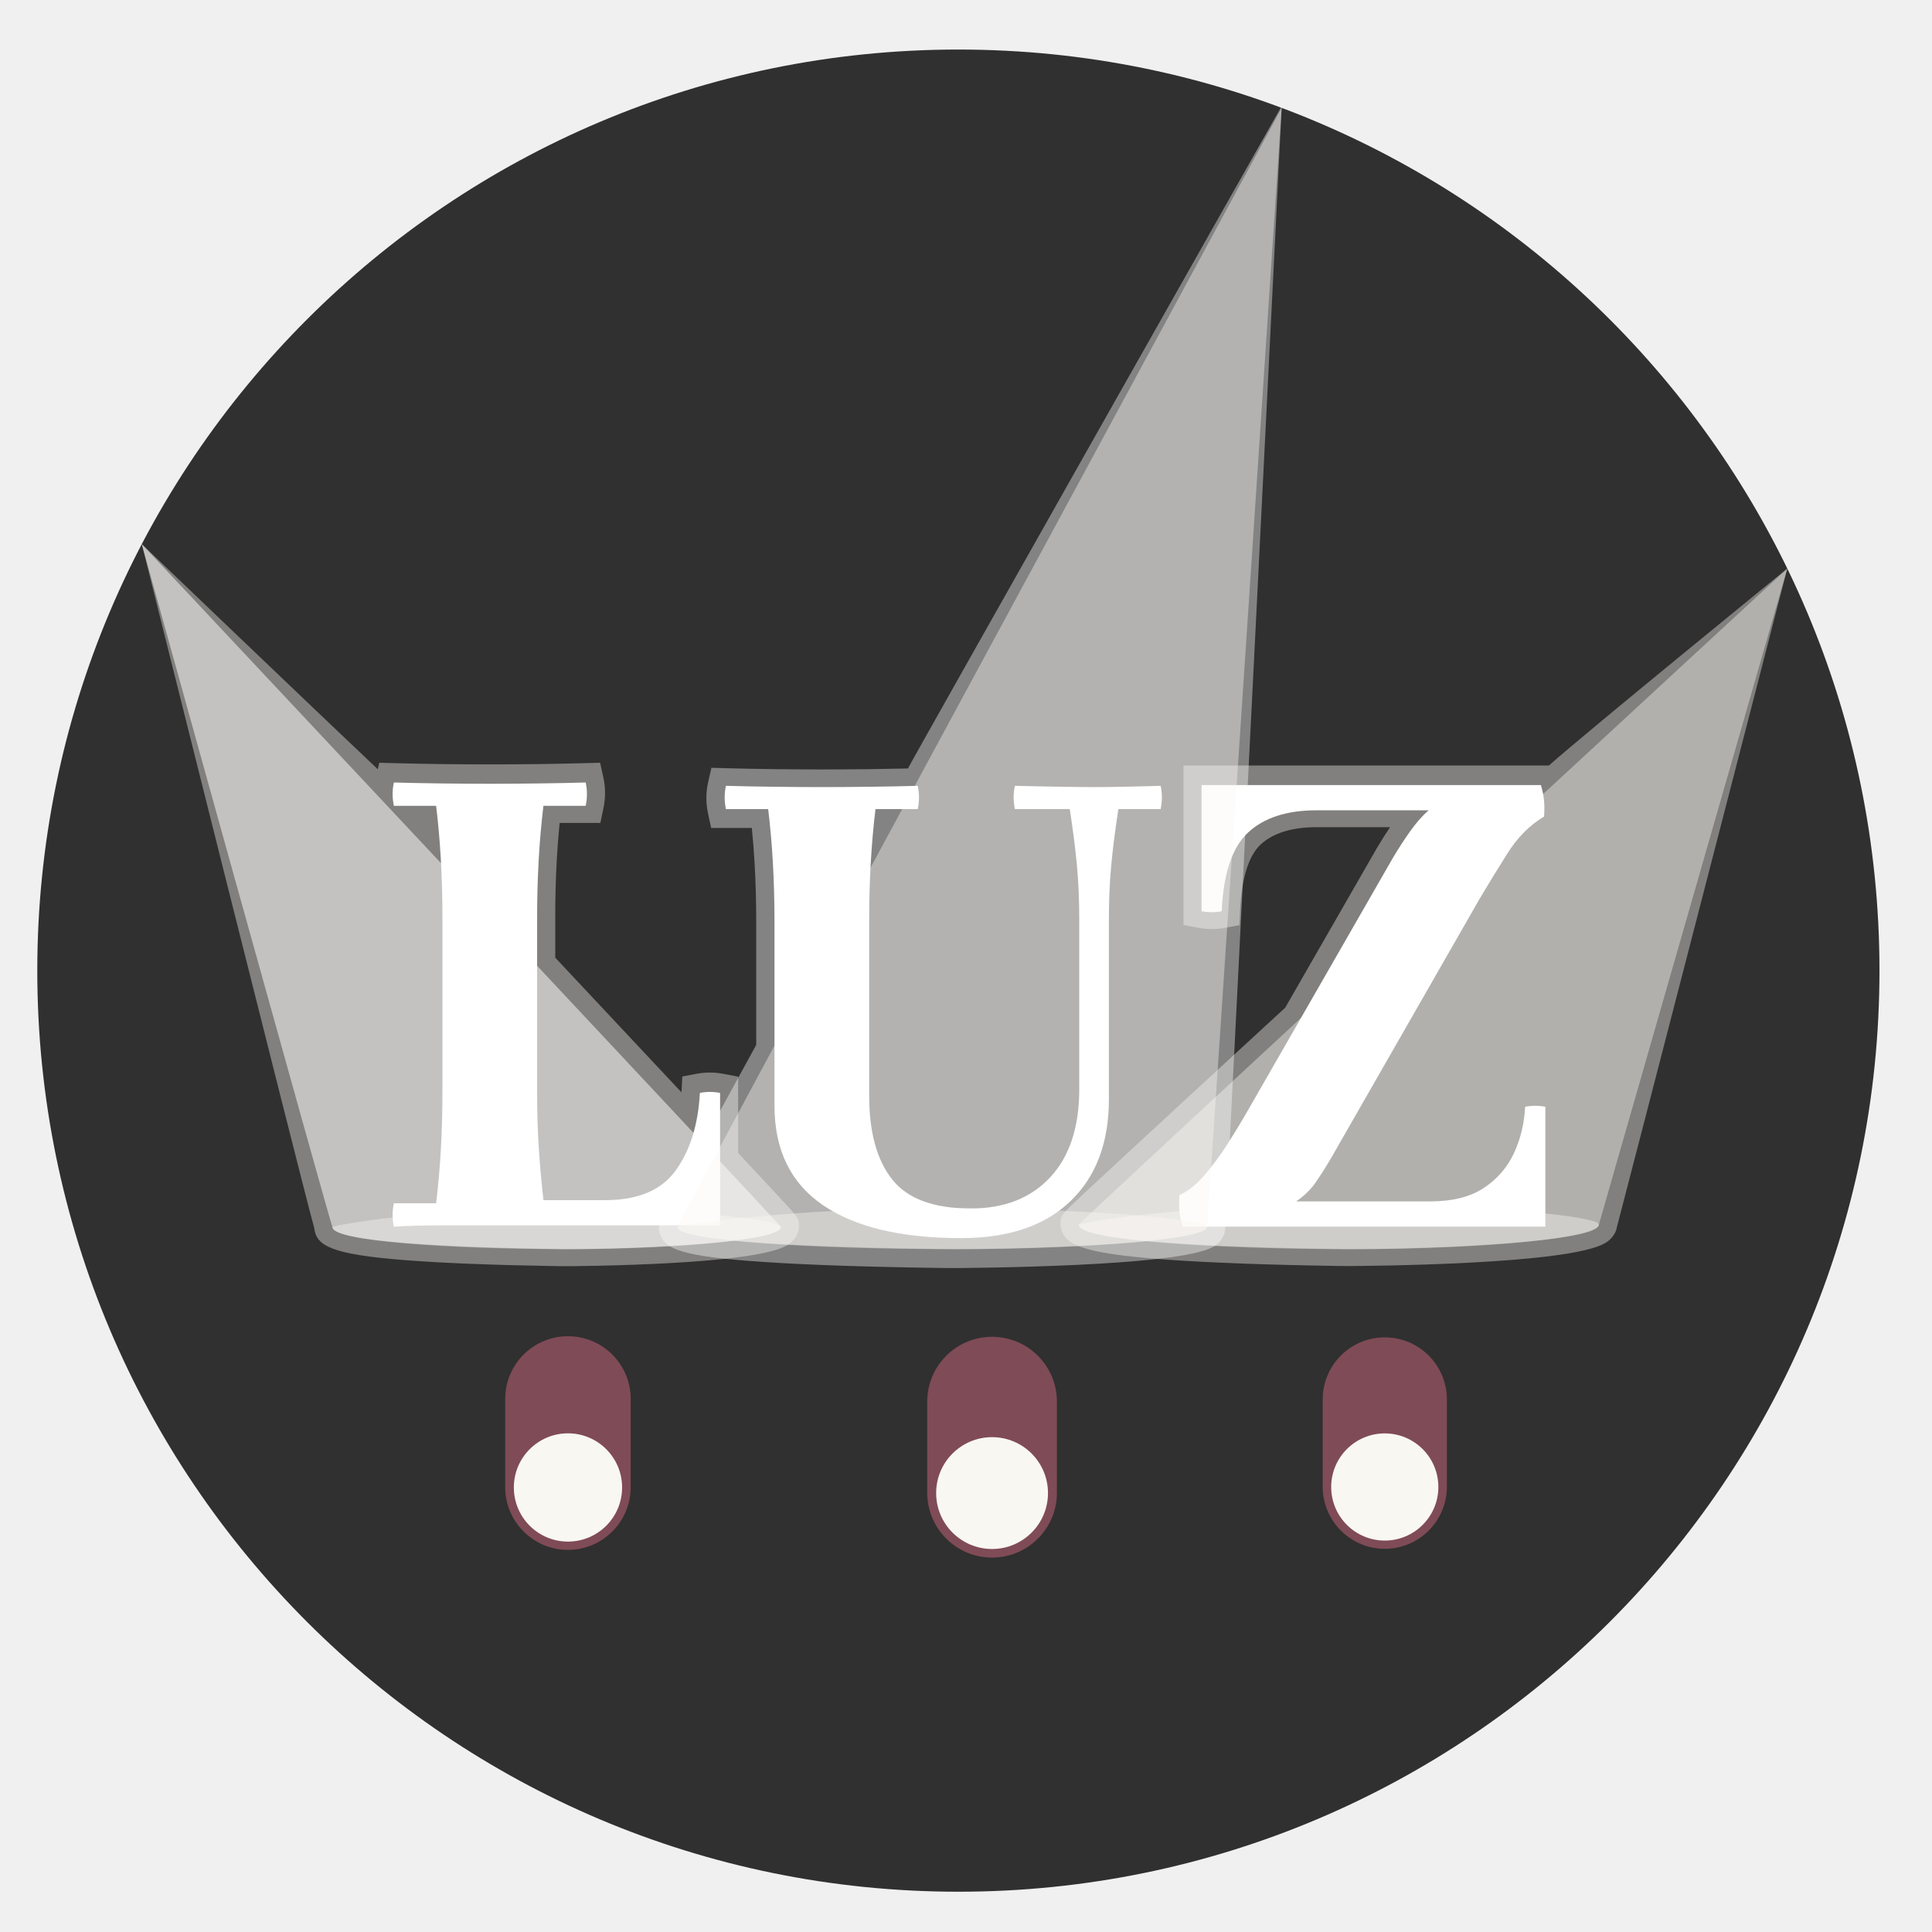
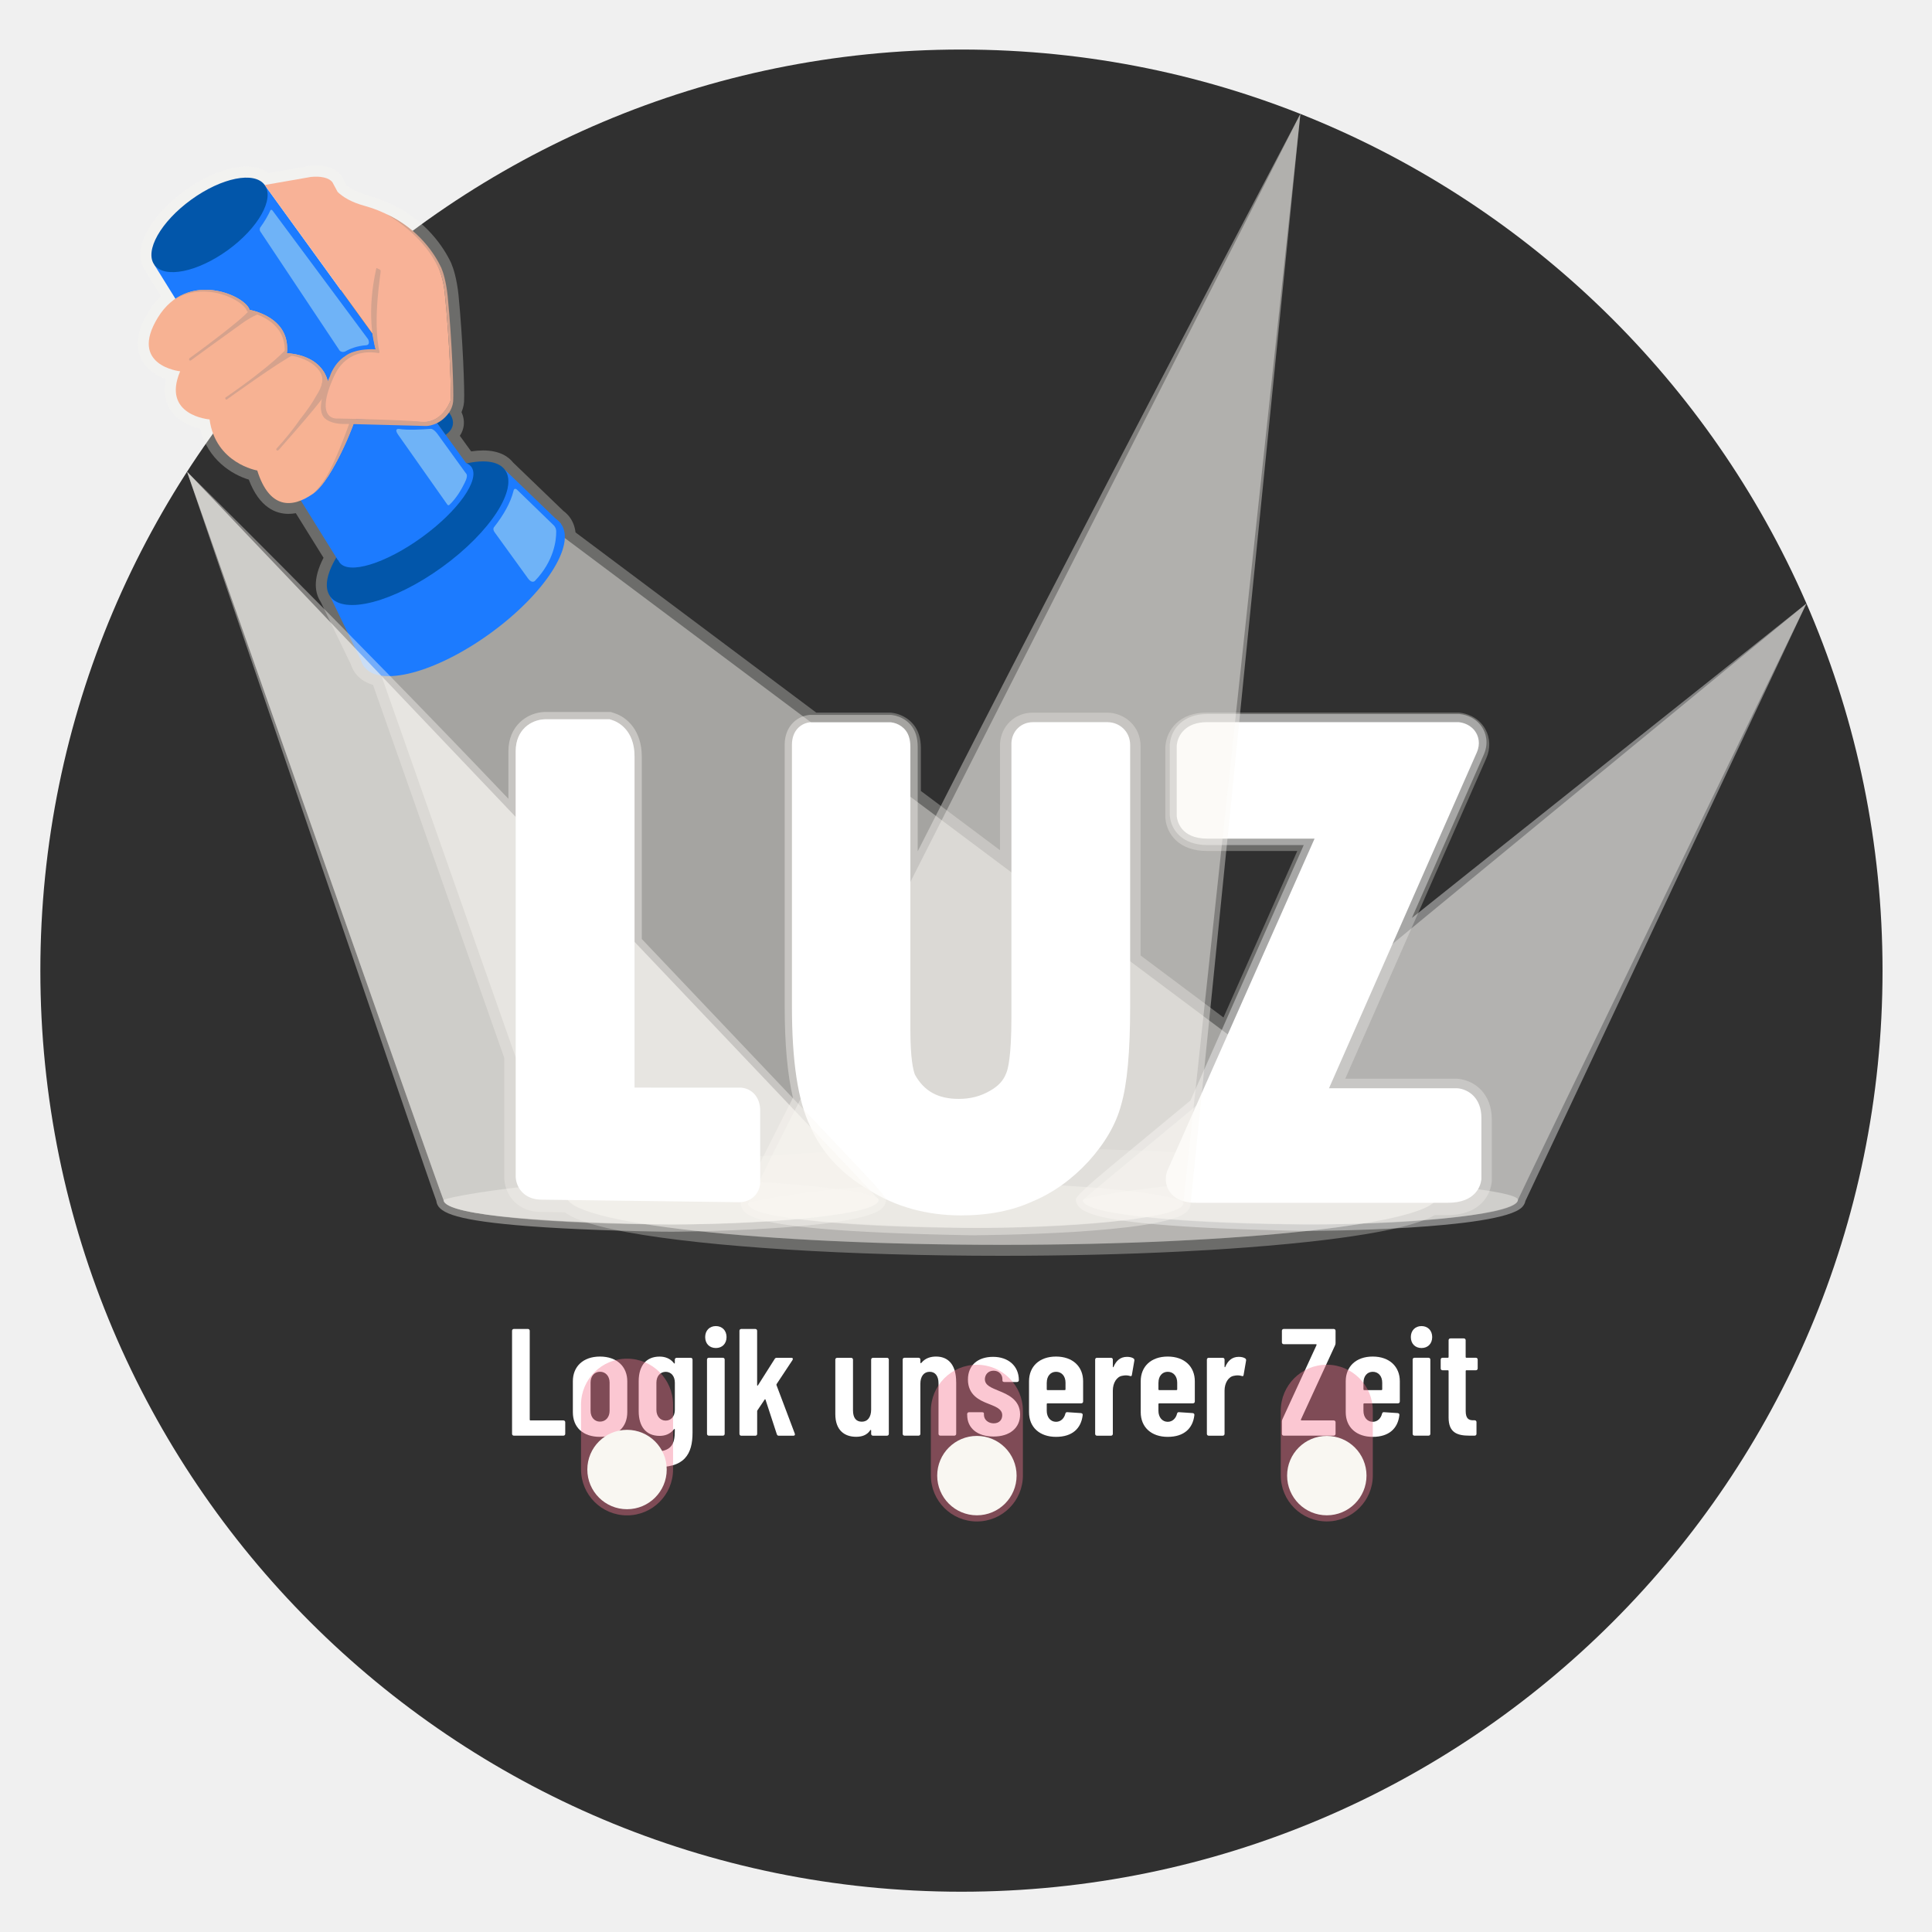
- <svg xmlns="http://www.w3.org/2000/svg" id="interactive2" viewBox="0 0 530 530">
+ <svg xmlns="http://www.w3.org/2000/svg" id="interactive" viewBox="0 0 530 530">
  <defs>
    <style>
-       .cls-1, .cls-2, .cls-3 {
+       .cls-1, .cls-2 {
        fill: #fff;
      }

-       .cls-2, .cls-4, .cls-5, .cls-6 {
+       .cls-3 {
+         fill: #6fb3f7;
+       }
+ 
+       .cls-2, .cls-4, .cls-5 {
        opacity: .4;
      }

-       .cls-3 {
-         opacity: .52;
+       .cls-6 {
+         fill: #1c7bff;
      }

      .cls-7 {
+         fill: #0256aa;
+       }
+ 
+       .cls-8 {
        fill: #303030;
      }

      .cls-4 {
        fill: #f4738f;
      }

-       .cls-8, .cls-6 {
+       .cls-9 {
+         opacity: .3;
+       }
+ 
+       .cls-10, .cls-11, .cls-5 {
        fill: #f9f7f2;
+       }
+ 
+       .cls-12 {
+         fill: #f7b293;
+       }
+ 
+       .cls-11 {
+         opacity: .2;
+       }
+ 
+       .cls-13 {
+         fill: #f8b297;
+       }
+ 
+       .cls-14 {
+         fill: #ea8e75;
+       }
+ 
+       .cls-15 {
+         fill: #d5a28d;
      }
    </style>
  </defs>
-   <circle class="cls-7" cx="262.91" cy="266.27" r="252.68" />
+   <circle class="cls-8" cx="263.75" cy="266.27" r="252.68" />
+   <g id="reallogo">
+     <g class="cls-9">
+       <path class="cls-10" d="m138.35,323.46l.03.32c.36,4.19,3.66,8.69,10.02,8.7l6.54.08c1.92,1.45,5.94,3.31,15.8,5.22.49.09.99.19,1.49.28,22.04,4.03,60.41,6.44,102.64,6.44,17.17,0,33.76-.4,49.28-1.18,2.65-.13,5.26-.28,7.8-.43,3.36-.2,6.68-.43,9.89-.67,7.96-.6,15.29-1.3,21.76-2.09,5.21-.64,9.89-1.33,13.9-2.07.51-.09,1.01-.19,1.5-.28,6.96-1.35,11.75-2.8,14.58-4.43h3.53c7.94,0,11.44-4.5,12.06-8.7l.08-.55v-17.06c-.02-6.92-4.57-10.55-9.06-11.08l-.43-.05h-30.71l38.68-87.89c1.18-2.68,1.08-5.6-.27-8.01-2.01-3.58-5.65-4.32-6.71-4.46l-.49-.07h-69.34c-7.15,0-10.78,4.53-11.2,9.01l-.04.36v19.48l.04.38c.41,4.03,3.63,8.74,11.36,8.74h24.8l-20.25,45.67-22.73-17.01v-57.36c0-5.73-4.6-9.2-9.07-9.25h-20.58c-4.83,0-8.66,3.66-8.92,8.53v.19s0,29.01,0,29.01l-21.71-16.25v-11.72c0-1.36-.17-2.59-.5-3.61-1.21-3.98-4.72-5.77-7.36-6.1l-.46-.06h-20.38l-66.04-49.44c-.18-1.55-.7-2.93-1.55-4.11-.49-.67-1.09-1.27-1.8-1.8l-13.75-13.24c-1.24-1.57-3.65-3.33-8.24-3.33-1.03,0-2.13.09-3.29.26l-3.1-4.28c.67-1,.95-1.96,1.05-2.73.2-1.45-.13-2.74-.59-3.75.58-1.4.68-2.53.7-2.98.18-2.78-.32-16.74-1.53-29.22-.48-4.41-1.35-7.14-1.99-8.65l-.05-.12c-1.94-4.09-6.69-11.62-16.62-16.18h0c-2.09-.99-4.23-1.8-6.36-2.38-2.47-.67-4.4-1.61-5.75-2.78l-1.25-2.33-.1-.15c-.91-1.3-2.86-2.85-6.97-2.85-.53,0-1.1.03-1.68.08h-.12s-11.28,1.97-11.28,1.97c-1.27-.98-3.18-1.79-6.02-1.79-4.87,0-11.18,2.47-16.89,6.61-4.38,3.17-7.96,6.98-10.08,10.73-2.49,4.41-2.76,8.39-.77,11.24l4.33,6.98c-1.29,1.21-2.44,2.64-3.43,4.26-3.08,5.03-3.75,9.39-2,12.96,1.52,3.09,4.45,4.69,6.81,5.52-.7,3.12-.34,5.88,1.08,8.22,2.08,3.43,5.83,4.85,8.28,5.43,2.06,8.48,8.75,12.55,13.33,13.93,2.92,7.72,7.47,9.4,10.88,9.4.66,0,1.33-.06,2.02-.19l7.6,12.23c-3.14,6.08-2.25,9.89-.77,12.11l8.29,17.19c.27.83.66,1.59,1.14,2.27.83,1.15,2.32,2.55,4.92,3.31l36,102.32v33.22Z" />
+     </g>
+     <g>
+       <path class="cls-5" d="m394.23,328.04c.15-.95-.93-2-.93-2l-240.72-180.21-48.83,37.02,50.75,144.22s.29.55.99,1.15c0,0,0,0,0,0,0,7.33,53.45,13.27,119.38,13.27s119.38-5.94,119.38-13.27c0-.06-.01-.13-.02-.19Z" />
+       <g>
+         <g>
+           <path class="cls-6" d="m119.29,152.8c-14.92,10.81-23.62,24.27-19.43,30.05,4.19,5.79,19.69,1.72,34.61-9.09,14.92-10.81,23.62-24.27,19.43-30.05-4.19-5.79-19.69-1.72-34.61,9.09Z" />
+           <polygon class="cls-6" points="138.54 128.91 153.9 143.7 99.86 182.85 90.59 163.64 138.54 128.91" />
+           <path class="cls-7" d="m107.83,136.98c-13.24,9.59-20.96,21.53-17.24,26.66,3.72,5.13,17.47,1.52,30.7-8.07,13.24-9.59,20.96-21.53,17.24-26.66-3.72-5.13-17.47-1.52-30.7,8.07Z" />
+           <path class="cls-6" d="m106.74,135c-9.99,7.24-16.08,15.88-13.6,19.3,2.48,3.42,12.59.33,22.58-6.9,9.99-7.24,16.08-15.88,13.6-19.3-2.48-3.42-12.59-.33-22.58,6.9Z" />
+           <polygon class="cls-6" points="72.6 50.74 128.48 127.89 92.7 153.68 42.35 72.66 72.6 50.74" />
+           <path class="cls-7" d="m52.46,54.77c-8.35,6.05-12.88,14.06-10.11,17.88,2.77,3.83,11.79,2.02,20.14-4.03,8.35-6.05,12.88-14.06,10.11-17.88-2.77-3.83-11.79-2.02-20.14,4.03Z" />
+           <polygon class="cls-14" points="84.32 49.57 84.59 50.14 84.33 49.57 84.32 49.57" />
+         </g>
+         <path class="cls-12" d="m97.46,114.98s-5.87,16.46-11.66,20.51c-5.79,4.05-11.94,4.07-15.23-6.42,0,0-11.44-1.92-13.08-14.01,0,0-13.22-1.03-8.07-13.2,0,0-14.23-1.51-6.11-14.75,8.12-13.24,24.07-6.01,25.16-2.1,0,0,11.38,1.83,10.22,11.91,0,0,10.77,0,11.6,9.72.44.09-5.36,10.82,7.16,8.34Z" />
+         <path class="cls-15" d="m67.81,85.49s11.38,1.83,10.22,11.91c0,0,10.77,0,11.6,9.71.44.09-5.36,10.82,7.16,8.34,0,0-5.64,15.8-11.31,20.24.1-.07.21-.14.31-.21,5.79-4.05,11.66-20.51,11.66-20.51-12.53,2.48-6.73-8.25-7.16-8.34-.84-9.71-11.6-9.71-11.6-9.71,1.15-10.08-10.22-11.91-10.22-11.91-.92-3.33-12.62-9.05-21.08-2.52,8.4-5.76,19.53-.25,20.42,3Z" />
+         <path class="cls-15" d="m66.07,88.93c3.88-2.79,5.57-2.96,5.57-2.96l-1.22-.16c.17-.12.27-.19.27-.19l-2.22-.6c-2.09,2.85-16.53,13.29-16.53,13.29-.25.85.41.57.41.57,1.41-1.07,8.77-6.37,13.73-9.94Z" />
+         <path class="cls-15" d="m78.69,96.93l.08-1.44s-3.67,4.44-16.97,13.61c0,0-.08.51.38.53,0,0,14.63-10.59,18.66-12.47l-2.15-.23Z" />
+         <path class="cls-3" d="m101.03,93.12l-26.23-35.31c-.39-.53-.64-.08-.64-.08-.53,1.2-1.5,2.94-2.82,4.76h0s-.24.56.09,1.04l21.41,32.15h0l.33.5c.28.28.75.52,1.53.24,0,0,0,0,0,0,1.22-.71,3.16-1.53,5.78-1.71,0,0,0,0,.01,0,1.04-.12.67-1.23.53-1.58Z" />
+         <path class="cls-15" d="m97.46,114.98s-6.88,1.44-7.76-2.09c-.87-3.52.69-6.54.69-6.54,0,0-.84-3.4-1.66-4.49,0,0-.08.44-.32,1.26,0,0,0,0,0,.01.22,1,.11,2.74-1.66,5.44,0,0,0,0-.01.02-.94,1.72-2.35,3.84-4.43,6.46,0,0-.01.01-.02.02-1.69,2.45-3.82,5.16-6.49,8.06,0,0-.11.68.56.4,0,0,10.26-11.5,12.67-15.06,0,0-4.53,8.46,6.75,7.81,0,0-4.57,13.05-8.07,17.43,0,0,5.81-7.06,9.75-18.75Z" />
+         <path class="cls-15" d="m87.23,101.23s1.75,1.8,1.06,4.15,1.49-.04,1.49-.04l-1.56-3.58-.98-.52Z" />
+         <path class="cls-7" d="m122.95,112.91s3.38,3.45-.68,6.39l-2.42-3.35s2.24-1.29,3.11-3.04Z" />
+         <path class="cls-13" d="m123.6,109.9c.27-.73-.2-16.21-1.61-29.67-1.42-13.45-12.32-21.12-22.01-23.77-3.64-.99-5.92-2.42-7.36-3.81l-1.4-2.61c-.45-.64-1.86-1.87-5.93-1.5,0,0,0,0,0,0l-12.68,2.21,29.63,40.85s.7,4.16,1,4.77c0,0-3.91-.64-6.97.51,0,0-5.23,2.2-7.04,11.28-1.81,9.08,2.62,6.59,8.24,6.83,0,0,0,0,0,0l18.04.77c5.51.57,7.83-5.12,8.1-5.86Z" />
+         <path class="cls-3" d="m127.52,132.33c.81-1.56.53-2.16.45-2.29l-.45-.6h0s-7.43-10.29-7.43-10.29c-.86-1.19-1.51-1.47-1.87-1.52-.1,0-.21.02-.33.03h0c-1.93.15-6.06.41-8.54,0h0s-1.33-.12-.13,1.59c0,0,0,0,0,0l13.54,19.23s.22.22.47.06c2.05-1.91,3.46-4.47,4.3-6.2Z" />
+         <path class="cls-3" d="m152.58,145.83c.01-.95-.48-1.52-.62-1.66l-.04-.04h0s-10.06-9.76-10.06-9.76c0,0-.76-.78-1,.29-.02.07-.03.13-.04.17-.74,2.97-2.58,6.35-5.34,9.85h0s-.4.5.24,1.38l9.13,12.62c.84,1.16,1.51.96,1.85.72,5.33-5.55,5.9-11.23,5.88-13.57Z" />
+         <path class="cls-15" d="m123.14,113.26c1.19-1.76,1.18-3.29,1.18-3.29.18-2.24-.28-15.96-1.51-28.75-.45-4.14-1.24-6.57-1.77-7.8-1.71-3.59-6.02-10.55-15.16-14.74,0,0,11.01,5.85,14.92,16.11.57,1.67.98,3.46,1.18,5.37,1.42,13.45,1.89,28.93,1.61,29.67-.27.73-2.59,6.43-8.1,5.86s-22.89-.88-22.89-.88c0,0-6.66.8-.93-11.66.03.33,2.51-7.84,12.06-6.31.35.06.38-.2.38-.2-1.99-8.95.44-22.07.32-22.33-.02-.04,0-.07,0-.1-.07-.18-.43-.35-.43-.35l-.75-.35c-2.71,12.02-.89,19.98-.21,22.31h0c-5.93-.25-8.27,1.81-8.27,1.81-3.24,2.07-4.26,5.57-4.26,5.57-6.07,13.18.98,12.34.98,12.34,0,0,1.5.03,3.77.08l.5.69,21.18.55s3.61.02,6.18-3.59Z" />
+       </g>
+       <ellipse class="cls-11" cx="274.87" cy="328.23" rx="119.38" ry="13.27" />
+     </g>
+     <g id="subtitle-2" data-name="subtitle">
+       <path class="cls-1" d="m140.47,393.34v-28.27c0-.29.21-.5.5-.5h3.85c.29,0,.5.21.5.5v24.38c0,.13.08.21.21.21h9.03c.29,0,.5.21.5.5v3.18c0,.29-.21.5-.5.5h-13.59c-.29,0-.5-.21-.5-.5Z" />
+       <path class="cls-1" d="m157.15,387.4v-8.49c0-4.01,2.8-6.77,7.44-6.77s7.49,2.76,7.49,6.77v8.49c0,4.14-2.8,6.77-7.49,6.77s-7.44-2.63-7.44-6.77Zm10.08-.38v-7.74c0-1.76-1.09-2.97-2.63-2.97s-2.59,1.21-2.59,2.97v7.74c0,1.76,1.05,2.97,2.59,2.97s2.63-1.21,2.63-2.97Z" />
+       <path class="cls-1" d="m185.63,372.48h3.85c.29,0,.5.21.5.5v20.07c0,5.77-2.13,9.87-10.75,9.37-.33-.04-.5-.25-.5-.54v-3.22c0-.33.21-.5.54-.46,4.93.13,5.85-2.01,5.85-5.6v-.46c0-.17-.13-.21-.25-.04-1.09,1.42-2.63,1.8-3.93,1.8-3.81,0-5.73-2.68-5.73-6.78v-8.2c0-4.22,2.01-6.77,5.73-6.77,1.34,0,2.89.42,3.93,1.8.13.17.25.13.25-.04v-.92c0-.29.21-.5.5-.5Zm-.5,14.3v-7.48c0-1.76-1-2.97-2.51-2.97s-2.55,1.21-2.55,2.97v7.48c0,1.71,1.05,2.93,2.55,2.93s2.51-1.21,2.51-2.93Z" />
+       <path class="cls-1" d="m193.45,366.79c0-1.8,1.21-3.01,2.93-3.01s2.93,1.21,2.93,3.01-1.17,3.01-2.93,3.01-2.93-1.21-2.93-3.01Zm.5,26.55v-20.37c0-.29.21-.5.5-.5h3.85c.29,0,.5.21.5.5v20.37c0,.29-.21.5-.5.5h-3.85c-.29,0-.5-.21-.5-.5Z" />
+       <path class="cls-1" d="m202.85,393.34v-28.27c0-.29.21-.5.5-.5h3.85c.29,0,.5.21.5.5v14.89c0,.21.17.21.25.04l4.56-7.19c.13-.25.33-.33.59-.33h4.01c.38,0,.5.29.29.63l-4.35,6.57c-.04.08-.08.21-.04.29l5.02,13.3c.13.38-.04.59-.42.59h-3.97c-.29,0-.46-.17-.54-.42l-3.09-9.45c-.04-.17-.17-.21-.25-.04l-1.97,2.93c-.04.08-.08.17-.08.25v6.23c0,.29-.21.5-.5.5h-3.85c-.29,0-.5-.21-.5-.5Z" />
+       <path class="cls-1" d="m239.48,372.48h3.85c.29,0,.5.21.5.5v20.37c0,.29-.21.5-.5.5h-3.85c-.29,0-.5-.21-.5-.5v-.92c0-.17-.13-.25-.25-.08-.92,1.38-2.3,1.8-3.89,1.8-3.14,0-5.69-1.76-5.69-6.23v-14.93c0-.29.21-.5.5-.5h3.85c.29,0,.5.21.5.5v13.88c0,2.09.84,3.14,2.43,3.14s2.55-1.26,2.55-3.35v-13.67c0-.29.21-.5.5-.5Z" />
+       <path class="cls-1" d="m262.31,379.12v14.22c0,.29-.21.5-.5.5h-3.85c-.29,0-.5-.21-.5-.5v-13.84c0-2.01-.88-3.18-2.43-3.18s-2.55,1.21-2.55,3.3v13.72c0,.29-.21.5-.5.5h-3.85c-.29,0-.5-.21-.5-.5v-20.37c0-.29.21-.5.5-.5h3.85c.29,0,.5.21.5.5v.84c0,.17.17.21.33,0,1.09-1.3,2.59-1.67,3.97-1.67,3.64,0,5.52,2.59,5.52,6.98Z" />
+       <path class="cls-1" d="m265.32,388.2v-.29c0-.29.21-.5.5-.5h3.6c.29,0,.5.13.5.33v.38c0,1.34,1.17,2.34,2.68,2.34s2.34-.96,2.34-2.22c0-1.8-2.01-2.43-3.97-3.22-2.26-.88-5.44-2.34-5.44-6.57,0-3.93,2.72-6.23,6.9-6.23s7.07,2.51,7.07,6.4c0,.29-.21.5-.5.5h-3.51c-.29,0-.5-.17-.5-.38v-.38c0-1.34-1-2.34-2.43-2.34-1.55,0-2.38,1.17-2.38,2.34,0,1.71,1.84,2.34,3.72,3.14,2.47,1,5.94,2.43,5.94,6.52,0,3.72-2.84,6.06-7.28,6.06s-7.23-2.3-7.23-5.9Z" />
+       <path class="cls-1" d="m296.64,384.98h-9.28c-.13,0-.21.08-.21.21v1.84c0,1.76,1.05,3.01,2.55,3.01,1.34,0,2.26-1,2.55-2.22.08-.29.25-.46.54-.42l3.76.25c.29.04.5.21.46.54-.42,3.72-2.89,5.98-7.32,5.98s-7.4-2.59-7.4-6.77v-8.49c0-4.01,2.8-6.77,7.4-6.77s7.44,2.76,7.44,6.77v5.56c0,.29-.21.5-.5.5Zm-9.49-5.69v1.84c0,.13.08.21.21.21h4.73c.13,0,.21-.08.21-.21v-1.84c0-1.76-1.05-2.97-2.59-2.97s-2.55,1.21-2.55,2.97Z" />
+       <path class="cls-1" d="m310.93,372.64c.25.17.29.38.25.63l-.67,3.89c-.04.38-.25.42-.59.29-.54-.17-1.34-.21-2.01-.04-1.55.21-2.63,1.97-2.63,4.06v11.88c0,.29-.21.5-.5.5h-3.85c-.29,0-.5-.21-.5-.5v-20.37c0-.29.21-.5.5-.5h3.85c.29,0,.5.21.5.5v1.92c0,.21.13.25.21.04.67-1.59,1.8-2.72,3.68-2.72.79,0,1.38.17,1.76.42Z" />
+       <path class="cls-1" d="m327.28,384.98h-9.28c-.13,0-.21.08-.21.21v1.84c0,1.76,1.05,3.01,2.55,3.01,1.34,0,2.26-1,2.55-2.22.08-.29.25-.46.54-.42l3.76.25c.29.04.5.21.46.54-.42,3.72-2.89,5.98-7.32,5.98s-7.4-2.59-7.4-6.77v-8.49c0-4.01,2.8-6.77,7.4-6.77s7.44,2.76,7.44,6.77v5.56c0,.29-.21.5-.5.5Zm-9.49-5.69v1.84c0,.13.08.21.21.21h4.73c.13,0,.21-.08.21-.21v-1.84c0-1.76-1.05-2.97-2.59-2.97s-2.55,1.21-2.55,2.97Z" />
+       <path class="cls-1" d="m341.58,372.64c.25.17.29.38.25.63l-.67,3.89c-.04.38-.25.42-.59.29-.54-.17-1.34-.21-2.01-.04-1.55.21-2.63,1.97-2.63,4.06v11.88c0,.29-.21.5-.5.5h-3.85c-.29,0-.5-.21-.5-.5v-20.37c0-.29.21-.5.5-.5h3.85c.29,0,.5.21.5.5v1.92c0,.21.13.25.21.04.67-1.59,1.8-2.72,3.68-2.72.79,0,1.38.17,1.76.42Z" />
+       <path class="cls-1" d="m351.66,393.34v-3.35c0-.21.04-.42.13-.63l9.37-20.36c.04-.13,0-.25-.13-.25h-8.87c-.29,0-.5-.21-.5-.5v-3.18c0-.29.21-.5.5-.5h13.72c.29,0,.5.21.5.5v3.35c0,.21-.04.42-.13.63l-9.37,20.36c-.04.13,0,.25.13.25h8.87c.29,0,.5.21.5.5v3.18c0,.29-.21.5-.5.5h-13.72c-.29,0-.5-.21-.5-.5Z" />
+       <path class="cls-1" d="m383.52,384.98h-9.28c-.13,0-.21.08-.21.21v1.84c0,1.76,1.05,3.01,2.55,3.01,1.34,0,2.26-1,2.55-2.22.08-.29.25-.46.54-.42l3.76.25c.29.04.5.21.46.54-.42,3.72-2.89,5.98-7.32,5.98s-7.4-2.59-7.4-6.77v-8.49c0-4.01,2.8-6.77,7.4-6.77s7.44,2.76,7.44,6.77v5.56c0,.29-.21.5-.5.5Zm-9.49-5.69v1.84c0,.13.08.21.21.21h4.73c.13,0,.21-.08.21-.21v-1.84c0-1.76-1.05-2.97-2.59-2.97s-2.55,1.21-2.55,2.97Z" />
+       <path class="cls-1" d="m387.03,366.79c0-1.8,1.21-3.01,2.93-3.01s2.93,1.21,2.93,3.01-1.17,3.01-2.93,3.01-2.93-1.21-2.93-3.01Zm.5,26.55v-20.37c0-.29.21-.5.5-.5h3.85c.29,0,.5.21.5.5v20.37c0,.29-.21.5-.5.5h-3.85c-.29,0-.5-.21-.5-.5Z" />
+       <path class="cls-1" d="m404.88,375.9h-2.59c-.13,0-.21.08-.21.21v10.96c0,2.05.79,2.59,2.17,2.55h.29c.29,0,.5.21.5.5v3.22c0,.29-.21.5-.5.5h-1.42c-3.39,0-5.73-.84-5.73-4.98v-12.75c0-.13-.08-.21-.21-.21h-1.46c-.29,0-.5-.21-.5-.5v-2.43c0-.29.21-.5.5-.5h1.46c.13,0,.21-.08.21-.21v-4.6c0-.29.21-.5.5-.5h3.68c.29,0,.5.21.5.5v4.6c0,.13.08.21.21.21h2.59c.29,0,.5.21.5.5v2.43c0,.29-.21.5-.5.5Z" />
+     </g>
+   </g>
  <g id="z">
    <g id="light-z">
-       <path id="outline" class="cls-6" d="m371,347.32c-1.41,0-2.67,0-3.78-.03-19.75-.3-35.78-.9-47.65-1.77-23.62-1.75-27.91-4.24-28.59-9.15l-.05-.34v-.35c0-2.27.36-2.6,6.33-8.18,3.06-2.86,7.49-6.97,12.97-12.04,10.1-9.34,24.34-22.47,42.34-39.03l25.19-43.85c1.13-1.91,2.32-3.81,3.57-5.66h-20.17c-6.74,0-11.89,1.59-15.31,4.73-3.31,3.05-5.26,9.34-5.66,18.18l-.18,3.97-3.91.72c-1.21.22-2.45.34-3.67.34s-2.46-.11-3.67-.34l-4.09-.76v-43.77h100.25c10.99-9.76,65.39-54.03,65.39-54.03,0,0-44.53,172.33-46.72,180.55-.2,1.24-.8,2.38-1.74,3.32-1.42,1.43-4.76,4.76-38.46,6.54-16.42.87-32.25.93-32.39.93Z" />
-       <path class="cls-6" d="m438.62,335.95c.09-.47,51.68-179.98,51.68-179.98,0,0-194.83,179.77-194.41,180.07,0,0,0,0,0,0,.64,4.61,39.6,6.12,71.37,6.61,16.57.26,71.37-1.42,71.36-6.71Z" />
-       <path class="cls-6" d="m438.62,335.95c0,3.51-29.76,6.73-67.96,6.73s-74.76-2.5-74.76-6.64c0-.76,32.05-5.73,70.25-5.73s72.47,3.16,72.47,5.64Z" />
-       <path class="cls-1" d="m423.93,336.5h-99.51c-.46-1.5-.75-2.94-.87-4.33-.12-1.38-.12-2.83,0-4.33l32.02,1.73h36.86c6,0,10.84-1.21,14.54-3.63,3.69-2.42,6.46-5.59,8.31-9.52,1.84-3.92,2.88-8.19,3.11-12.81,1.84-.35,3.69-.35,5.54,0v32.88Zm-32.02-114.22l31.67,1.73c-3.92,2.31-7.3,5.71-10.12,10.21-2.83,4.5-5.34,8.6-7.53,12.29l-40.84,71.3c-1.5,2.54-2.92,4.76-4.24,6.66-1.33,1.9-3.09,3.61-5.28,5.11l-32.02-1.73c2.31-1.04,4.59-2.86,6.84-5.45,2.25-2.6,4.38-5.48,6.4-8.65,2.02-3.17,3.72-5.97,5.11-8.39l40.15-69.92c1.5-2.54,3.09-4.99,4.76-7.35,1.67-2.36,3.37-4.3,5.1-5.8Zm-62.3-6.92h93.1c.46,1.5.75,2.94.87,4.33.11,1.38.11,2.83,0,4.33l-31.67-1.73h-30.8c-8.08,0-14.31,2.02-18.69,6.06-4.39,4.04-6.81,11.25-7.27,21.63-1.85.35-3.69.35-5.54,0v-34.61Z" />
+       <path id="outline" class="cls-2" d="m359.9,337.68c-1.16,0-2.2,0-3.11-.03-16.45-.31-29.83-.91-39.75-1.79-17.77-1.57-21.55-3.7-21.89-6.62v-.12s-.01-.12-.01-.12q0-1.05,9.27-8.76c5.37-4.47,13.01-10.79,22.18-18.36l31.06-70.05h-26.35c-7.08,0-10-4.23-10.36-7.84l-.04-.28v-19.46l.04-.3c.4-4.03,3.7-8.07,10.2-8.07h69.27l.43.06c1.23.17,4.25.91,5.97,3.96.57.98,1.75,3.68.24,7.11l-19.73,44.81c2.31-1.9,108.24-86.27,108.24-86.27-.16.33-74.4,158.1-77.1,163.91-.1.51-.35,1.13-.95,1.73-6.19,6.21-57.09,6.48-57.6,6.48Z" />
+       <path class="cls-5" d="m416.41,329.15c.08-.47,79.15-163.59,79.15-163.59,0,0-198.88,163.38-198.53,163.69,0,0,0,0,0,0,.54,4.62,33.12,6.14,59.69,6.63,13.86.26,59.69-1.43,59.68-6.73Z" />
+       <path class="cls-5" d="m416.41,329.15c0,3.52-24.89,6.75-56.84,6.75s-62.53-2.51-62.53-6.66c0-.76,26.81-5.75,58.76-5.75s60.62,3.17,60.62,5.65Z" />
+       <path id="lZ" class="cls-1" d="m399.97,298.57l-.26-.03h-35.13l40.54-92.1c1.09-2.48.38-4.4-.14-5.33-1.33-2.37-3.78-2.86-4.5-2.96l-.29-.04h-69.14c-5.62,0-7.94,3.4-8.22,6.31l-.02.21v19.17l.02.22c.1,1.01.98,6.04,8.38,6.04h29.41l-40.48,91.31-.09.33c-.53,1.95-.17,3.94.99,5.45,2.14,2.8,5.86,2.8,7.08,2.8h69.13c7.59,0,8.88-4.7,9.09-6.14l.05-.33v-16.82c-.01-5.43-3.46-7.76-6.41-8.11Z" />
    </g>
    <g id="toggle-z">
-       <rect class="cls-4" x="350.87" y="378.84" width="58.01" height="34.07" rx="17.04" ry="17.04" transform="translate(775.76 16) rotate(90)" />
-       <circle class="cls-8" cx="379.88" cy="407.92" r="14.7" />
+       <rect class="cls-4" x="342.48" y="383.26" width="42.99" height="25.25" rx="12.62" ry="12.62" transform="translate(759.86 31.9) rotate(90)" />
+       <circle class="cls-10" cx="363.98" cy="404.8" r="10.89" />
+     </g>
+   </g>
+   <g id="u">
+     <g id="light-u">
+       <path id="outline-2" data-name="outline" class="cls-5" d="m268.02,338.87c-1.16,0-2.21,0-3.12-.03-16.56-.31-29.94-.91-39.75-1.78-17.78-1.57-21.56-3.7-21.9-6.62v-.12s-.01-.12-.01-.12c0-.68,0-.74,14.28-29.04-1.52-6.58-2.26-14.8-2.26-25.11v-71.76c0-4.9,3.17-7.6,6.31-8.1l.51-.08h22.28l.38.04c2.36.3,5.47,1.88,6.54,5.39.3.93.47,2.06.47,3.32v28.68c43.86-86.51,104.37-201.12,104.98-202.31,0,0-29.34,291.95-30.11,298.99-.02.57-.23,1.38-1,2.15-6.19,6.2-57.08,6.48-57.59,6.48Z" />
+       <path class="cls-5" d="m324.61,330.11c.08-.47,32.12-298.87,32.12-298.87,0,0-151.84,298.66-151.49,298.96,0,0,0,0,0,0,.54,4.62,33.12,6.14,59.69,6.63,13.86.26,59.69-1.43,59.68-6.73Z" />
+       <path class="cls-5" d="m324.61,330.11c0,3.52-24.89,6.75-56.84,6.75s-62.53-2.51-62.53-6.66c0-.76,26.81-5.75,58.76-5.75s60.62,3.17,60.62,5.65Z" />
+       <path id="lU" class="cls-1" d="m303.96,198.11h-20.58c-3.26,0-5.75,2.39-5.92,5.68v.12s0,75.07,0,75.07c0,10.97-.98,14.39-1.4,15.36l-.07.17c-.74,1.91-2.12,3.42-4.28,4.65-2.62,1.55-5.46,2.3-8.68,2.3-5.69,0-9.52-2.11-12.04-6.65-.49-1.26-1.25-4.47-1.25-12.38v-77.55c0-1.06-.13-1.98-.38-2.73-.79-2.6-3.11-3.78-4.85-3.99l-.27-.03h-22l-.36.06c-2.14.34-4.63,2.16-4.63,6.13v71.76c0,15.15,1.64,25.91,5.01,32.9,3.14,7.17,8.55,13.03,16.07,17.43,7.4,4.66,15.91,7.01,25.31,7.01,7.48,0,14.06-1.29,19.57-3.82,5.68-2.36,10.85-6.06,15.4-11,4.53-4.99,7.55-10.23,8.94-15.46,1.67-5.71,2.48-14.57,2.48-27.07v-71.69c0-3.87-3.06-6.22-6.07-6.26Z" />
+     </g>
+     <g id="toggle-u">
+       <rect class="cls-4" x="246.5" y="383.26" width="42.99" height="25.25" rx="12.62" ry="12.62" transform="translate(663.87 127.89) rotate(90)" />
+       <circle class="cls-10" cx="267.99" cy="404.8" r="10.89" />
    </g>
  </g>
  <g id="l">
    <g id="light-l">
-       <g id="outline-2" data-name="outline" class="cls-5">
-         <path class="cls-8" d="m213.37,327.97c-2.63-2.84-6.33-6.81-10.87-11.67v-20.95l-4.07-.77c-1.23-.23-2.47-.35-3.7-.35s-2.48.12-3.7.35l-3.85.73s-.22,4.21-.23,4.35c-10.16-10.86-22.1-23.58-34.63-36.95v-11.68c0-4.95.14-10.07.42-15.2.19-3.45.46-6.83.78-10.08h11.18l.83-3.97c.61-2.89.6-5.75-.01-8.51l-.9-4.03-4.12.11c-4.15.12-8.52.2-12.99.26-4.32.05-8.64.08-13.18.08s-8.68-.03-13-.08c-4.46-.06-8.89-.14-13.17-.26l-4.12-.11-.4,1.79c-12.58-11.86-64.75-61.77-64.75-61.77,0,0,43.94,175.56,47.31,187.6l.02.16c.63,4.71,4.43,7.09,25.27,8.7,10.11.78,23.94,1.33,41.12,1.61.94.01,2.02.02,3.21.02.13,0,13.76-.06,27.95-.85,29.24-1.62,32.32-4.71,33.63-6.03,1.16-1.16,1.8-2.66,1.79-4.21,0-2.04-.11-2.15-5.82-8.31Z" />
-       </g>
-       <path class="cls-3" d="m214.21,336.59c.08-.43-175.32-187.33-175.32-187.33,0,0,51.96,187.14,52.32,187.41,0,0,0,0,0,0,.55,4.16,34.12,5.53,61.51,5.98,14.28.23,61.51-1.29,61.5-6.06Z" />
-       <path class="cls-6" d="m214.21,336.59c0,3.17-25.65,6.09-58.57,6.09s-64.43-2.26-64.43-6c0-.68,27.62-5.18,60.54-5.18s62.46,2.86,62.46,5.09Z" />
-       <path class="cls-1" d="m108.05,336.5c-.46-2.19-.46-4.33,0-6.4h11.59c.58-4.73,1.01-9.66,1.3-14.8.29-5.13.43-10.3.43-15.49v-48.46c0-5.19-.15-10.35-.43-15.49-.29-5.13-.72-10.06-1.3-14.8h-11.59c-.46-2.19-.46-4.33,0-6.4,4.04.12,8.45.2,13.24.26,4.79.06,9.14.09,13.07.09s8.45-.03,13.24-.09c4.79-.06,9.14-.14,13.07-.26.46,2.08.46,4.21,0,6.4h-11.59c-.58,4.73-1.01,9.67-1.3,14.8-.29,5.13-.43,10.3-.43,15.49v48.46c0,5.19.14,10.1.43,14.71.29,4.62.72,9.52,1.3,14.71h16.96c9,0,15.46-2.74,19.38-8.22,3.92-5.48,6.11-12.55,6.58-21.2,1.84-.35,3.69-.35,5.54,0v36.34h-76.23c-4.79,0-9.2.11-13.24.35Z" />
+       <path class="cls-5" d="m184.36,337.9c-1.12,0-2.13,0-3.02-.02-16.46-.31-29.84-.91-39.75-1.79-17.77-1.57-21.55-3.7-21.89-6.62h.01c-1.59-3.94-68.4-200.06-68.4-200.06,0,0,43.6,42.86,88.16,89.72v-13.07c0-6.85,5.01-10.6,9.97-10.75h18.1s.97.32.97.32c3.64,1.16,7.55,4.91,7.55,11.92v50.04c18.05,18.99,34.58,36.4,46.64,49.13,6.09,6.43,11.04,11.67,14.47,15.31q5.88,6.24,5.88,7.12c0,.57-.17,1.44-1,2.27-6.18,6.21-57.19,6.48-57.7,6.48Z" />
+       <path id="outline-3" data-name="outline" class="cls-5" d="m241.06,329.15c.02,5.3-45.82,6.98-59.68,6.73-13.29-.25-28.07-.76-39.61-1.78-11.53-1.02-19.81-2.55-20.08-4.86-.35-.3-70.37-199.83-70.37-199.83,0,0,44.35,46.55,90.16,94.72v-18.07c0-5.84,4.16-8.63,8.03-8.75h17.72l.67.22c1.44.46,6.17,2.56,6.17,10.02v50.84c36.52,38.42,66.99,70.54,66.99,70.76Z" />
+       <path class="cls-5" d="m241.06,329.15c.08-.47-189.74-199.74-189.74-199.74,0,0,70.02,199.53,70.37,199.83,0,0,0,0,0,0,.54,4.62,33.12,6.14,59.69,6.63,13.86.26,59.69-1.43,59.68-6.73Z" />
+       <path class="cls-5" d="m241.06,329.15c0,3.52-24.89,6.75-56.84,6.75s-62.53-2.51-62.53-6.66c0-.76,26.81-5.75,58.76-5.75s60.62,3.17,60.62,5.65Z" />
+       <path id="lL" class="cls-1" d="m203.4,298.37h-.17s-29.16-.01-29.16-.01v-90.81c0-7.46-4.73-9.56-6.18-10.02l-.67-.21h-17.72c-3.87.12-8.03,2.91-8.03,8.75v116.88l.02.19c.26,2.96,2.56,5.95,7.07,5.96l54.16.7c3.6,0,5.65-2.62,5.82-5.2v-.14s0-19.8,0-19.8c0-4.04-2.66-6.08-5.14-6.27Z" />
    </g>
    <g id="toggle-l">
-       <rect class="cls-4" x="126.49" y="378.66" width="58.62" height="34.43" rx="17.22" ry="17.22" transform="translate(551.68 240.07) rotate(90)" />
-       <circle class="cls-8" cx="155.81" cy="408.05" r="14.85" />
-     </g>
-   </g>
-   <g id="u">
-     <g id="light-u">
-       <path id="outline-3" data-name="outline" class="cls-2" d="m262.12,347.86c-1.38,0-2.64,0-3.72-.02-20.06-.27-36.38-.82-48.49-1.62-22.77-1.49-27.41-3.53-28.78-7.49-.88-2.17.17-4.18.69-5.15.32-.61.8-1.52,1.44-2.7,1.25-2.32,3.08-5.7,5.43-10,4.56-8.35,11.02-20.15,18.76-34.23v-34.23c0-4.96-.14-10.08-.42-15.21-.19-3.45-.46-6.83-.78-10.07h-11.16l-.85-3.95c-.62-2.9-.62-5.78.01-8.56l.91-4,4.1.11c4.15.11,8.58.2,13.16.26,5.04.05,9.3.08,13.01.08s8.13-.03,13.19-.08c3.61-.05,7.12-.11,10.46-.19,1.61-3.25,102.29-181.28,102.54-181.74,0,0-14.81,296.54-15.49,307.54v.09c0,1.53-.61,3-1.74,4.14-1.45,1.46-4.48,4.5-38.99,6.15-16.82.8-33.1.87-33.25.87Z" />
-       <path class="cls-6" d="m331.15,336.55c.09-.43,20.45-306.96,20.45-306.96,0,0-166.2,306.77-165.78,307.04,0,0,0,0,0,0,.65,4.19,40.32,5.57,72.67,6.02,16.87.24,72.67-1.3,72.66-6.1Z" />
-       <path class="cls-6" d="m331.15,336.55c0,3.19-30.31,6.13-69.2,6.13s-76.13-2.28-76.13-6.04c0-.69,32.64-5.21,71.53-5.21s73.8,2.88,73.8,5.13Z" />
-       <path class="cls-1" d="m263.69,339.65c-16.5,0-29.16-3.03-37.99-9.08-8.83-6.06-13.24-15.14-13.24-27.26v-51.05c0-5.19-.15-10.35-.43-15.49-.29-5.13-.72-10.06-1.3-14.8h-11.59c-.46-2.19-.46-4.33,0-6.4,4.04.12,8.45.2,13.24.26,4.79.06,9.14.09,13.07.09s8.45-.03,13.24-.09c4.79-.06,9.14-.14,13.07-.26.46,2.08.46,4.21,0,6.4h-11.59c-.58,4.73-1.01,9.67-1.3,14.8-.29,5.13-.43,10.3-.43,15.49v48.28c0,10.04,2.1,17.71,6.32,23.02,4.21,5.31,11.39,7.96,21.55,7.96,9.23,0,16.5-2.86,21.8-8.57,5.31-5.71,7.96-13.76,7.96-24.14v-46.55c0-5.19-.2-10.04-.61-14.54-.41-4.5-1.07-9.75-1.99-15.75h-15.06c-.46-2.19-.46-4.33,0-6.4,4.85.12,9.17.2,12.98.26,3.81.06,6.81.09,9,.09,1.96,0,4.47-.03,7.53-.09,3.06-.06,6.55-.14,10.47-.26.46,2.08.46,4.21,0,6.4h-11.59c-.92,6-1.59,11.25-1.99,15.75-.41,4.5-.61,9.34-.61,14.54v49.32c0,11.88-3.52,21.2-10.56,27.95-7.04,6.75-17.02,10.12-29.94,10.12Z" />
-     </g>
-     <g id="toggle-u">
-       <rect class="cls-4" x="241.86" y="379.22" width="60.57" height="35.58" rx="17.79" ry="17.79" transform="translate(669.16 124.86) rotate(90)" />
-       <circle class="cls-8" cx="272.15" cy="409.59" r="15.34" />
+       <rect class="cls-4" x="150.52" y="381.58" width="42.99" height="25.25" rx="12.62" ry="12.62" transform="translate(566.22 222.2) rotate(90)" />
+       <circle class="cls-10" cx="172.01" cy="403.13" r="10.89" />
    </g>
  </g>
</svg>
